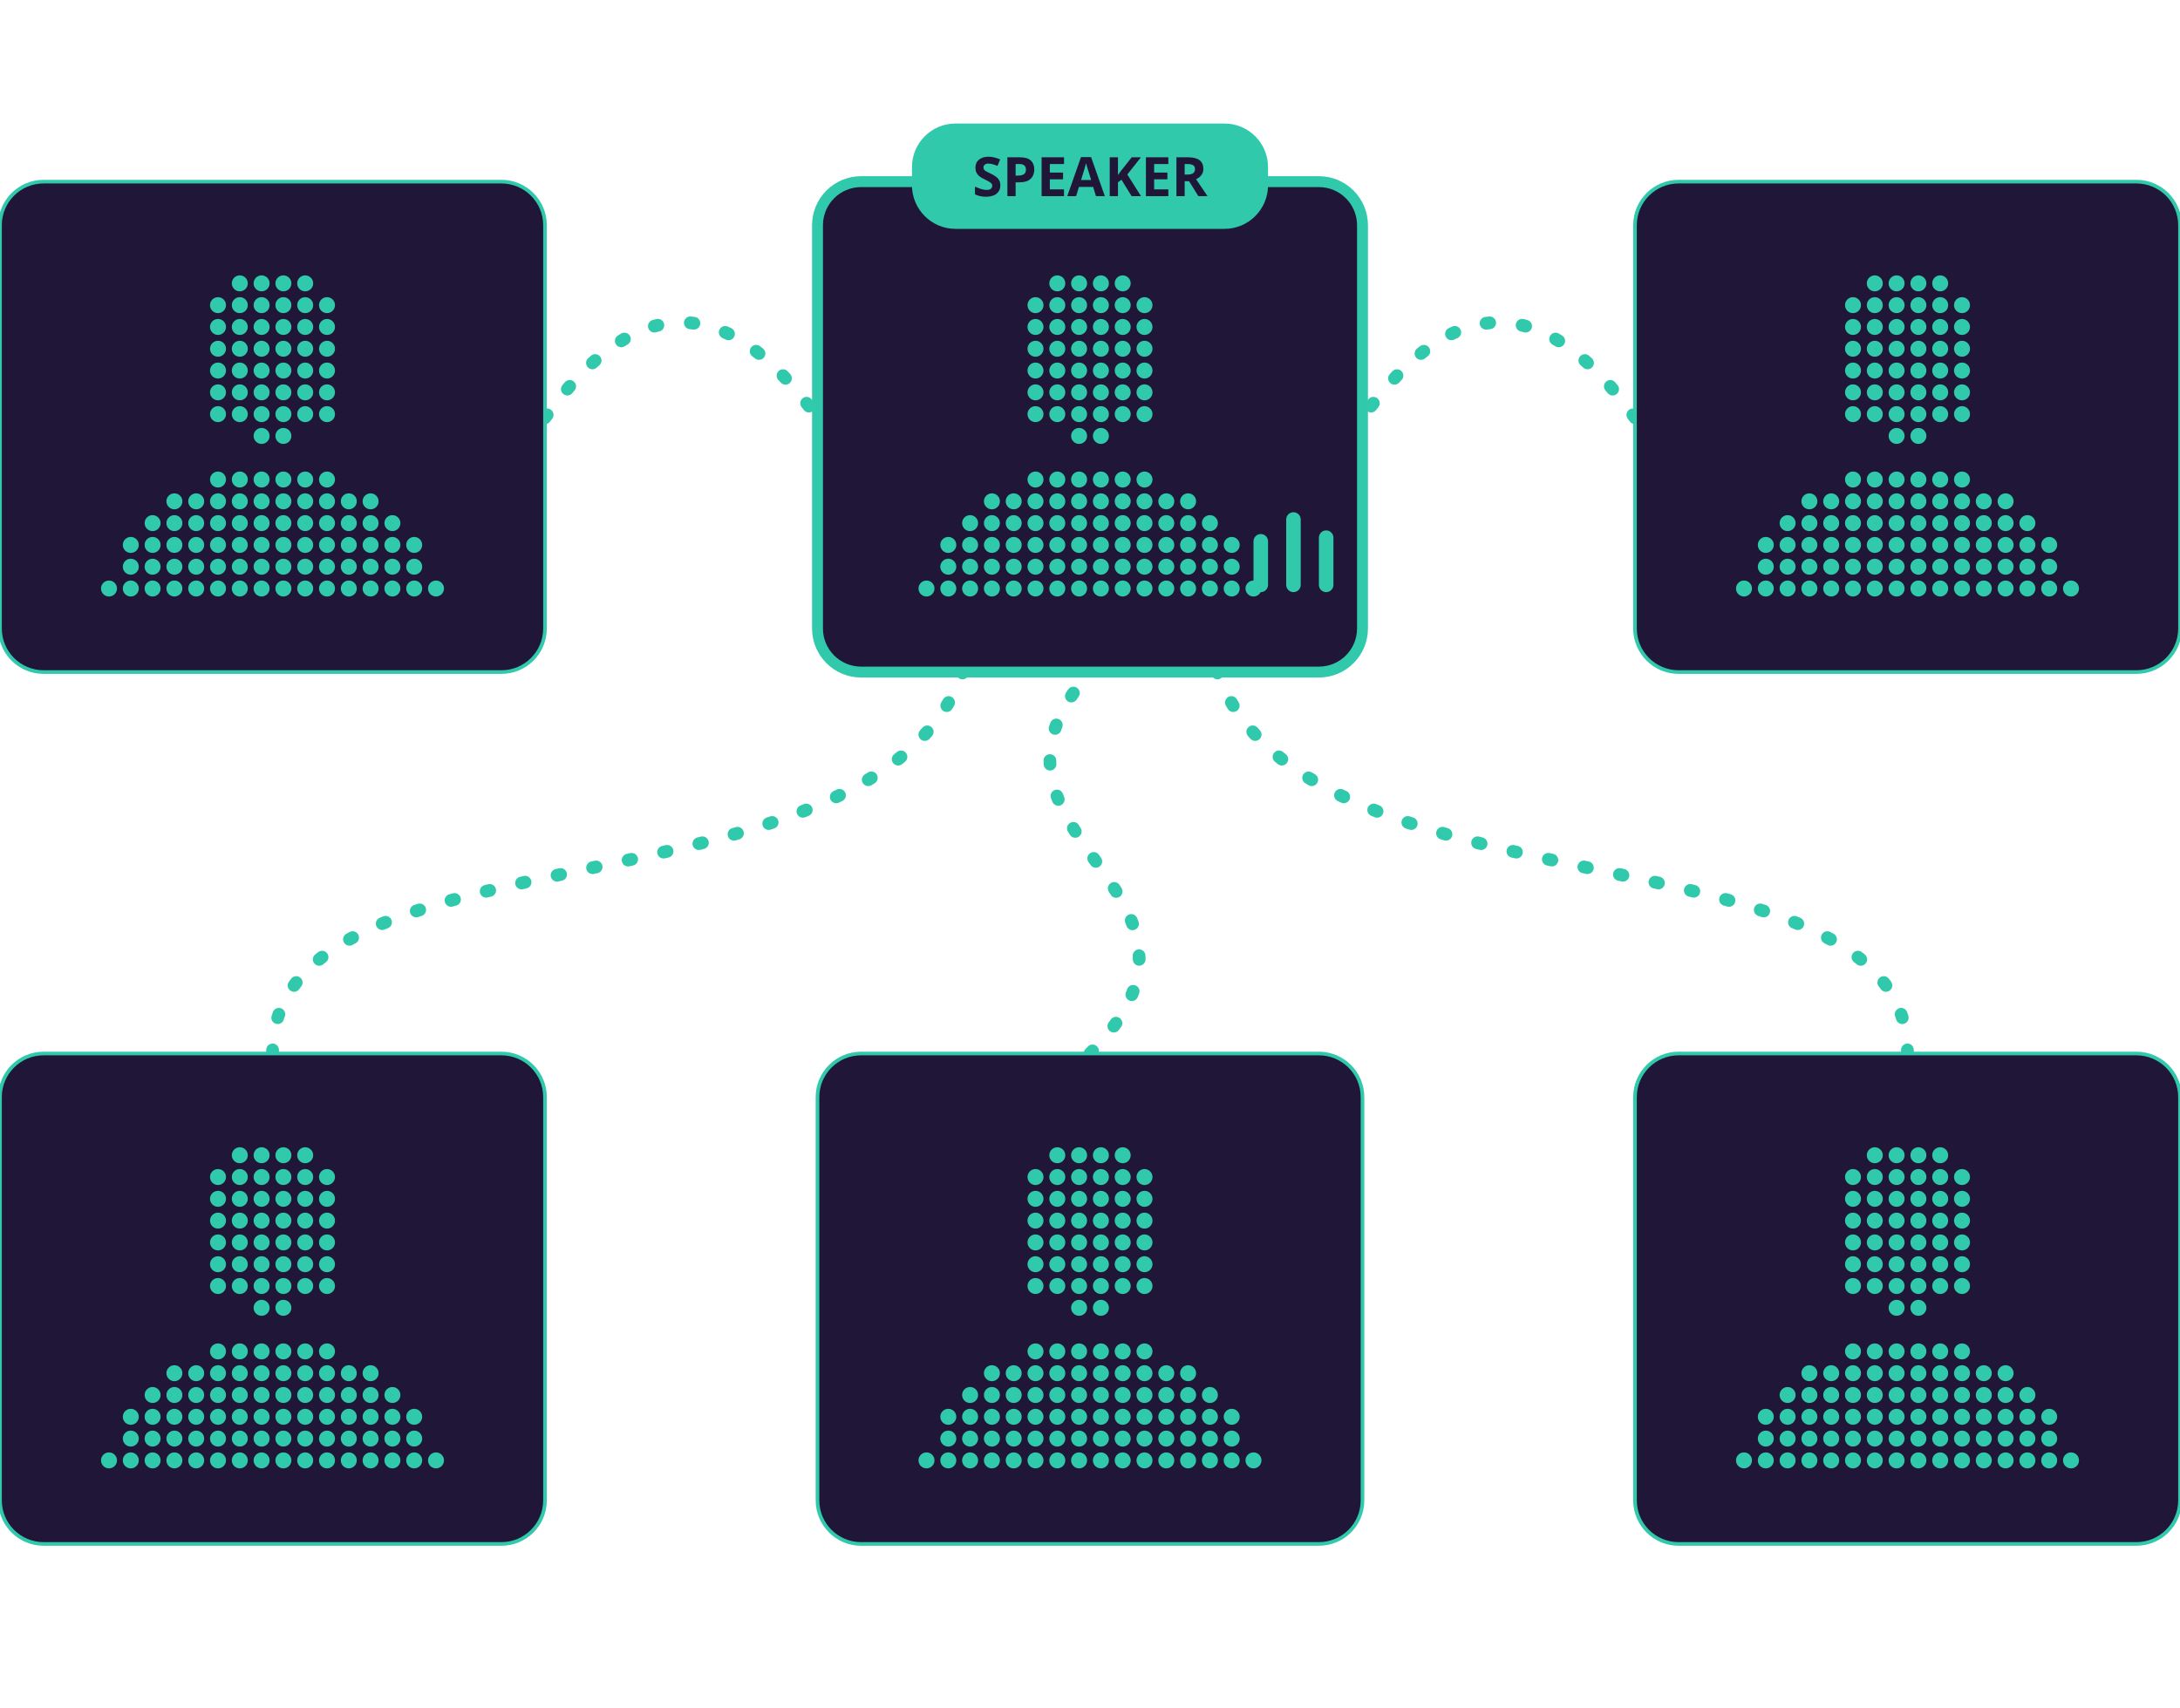
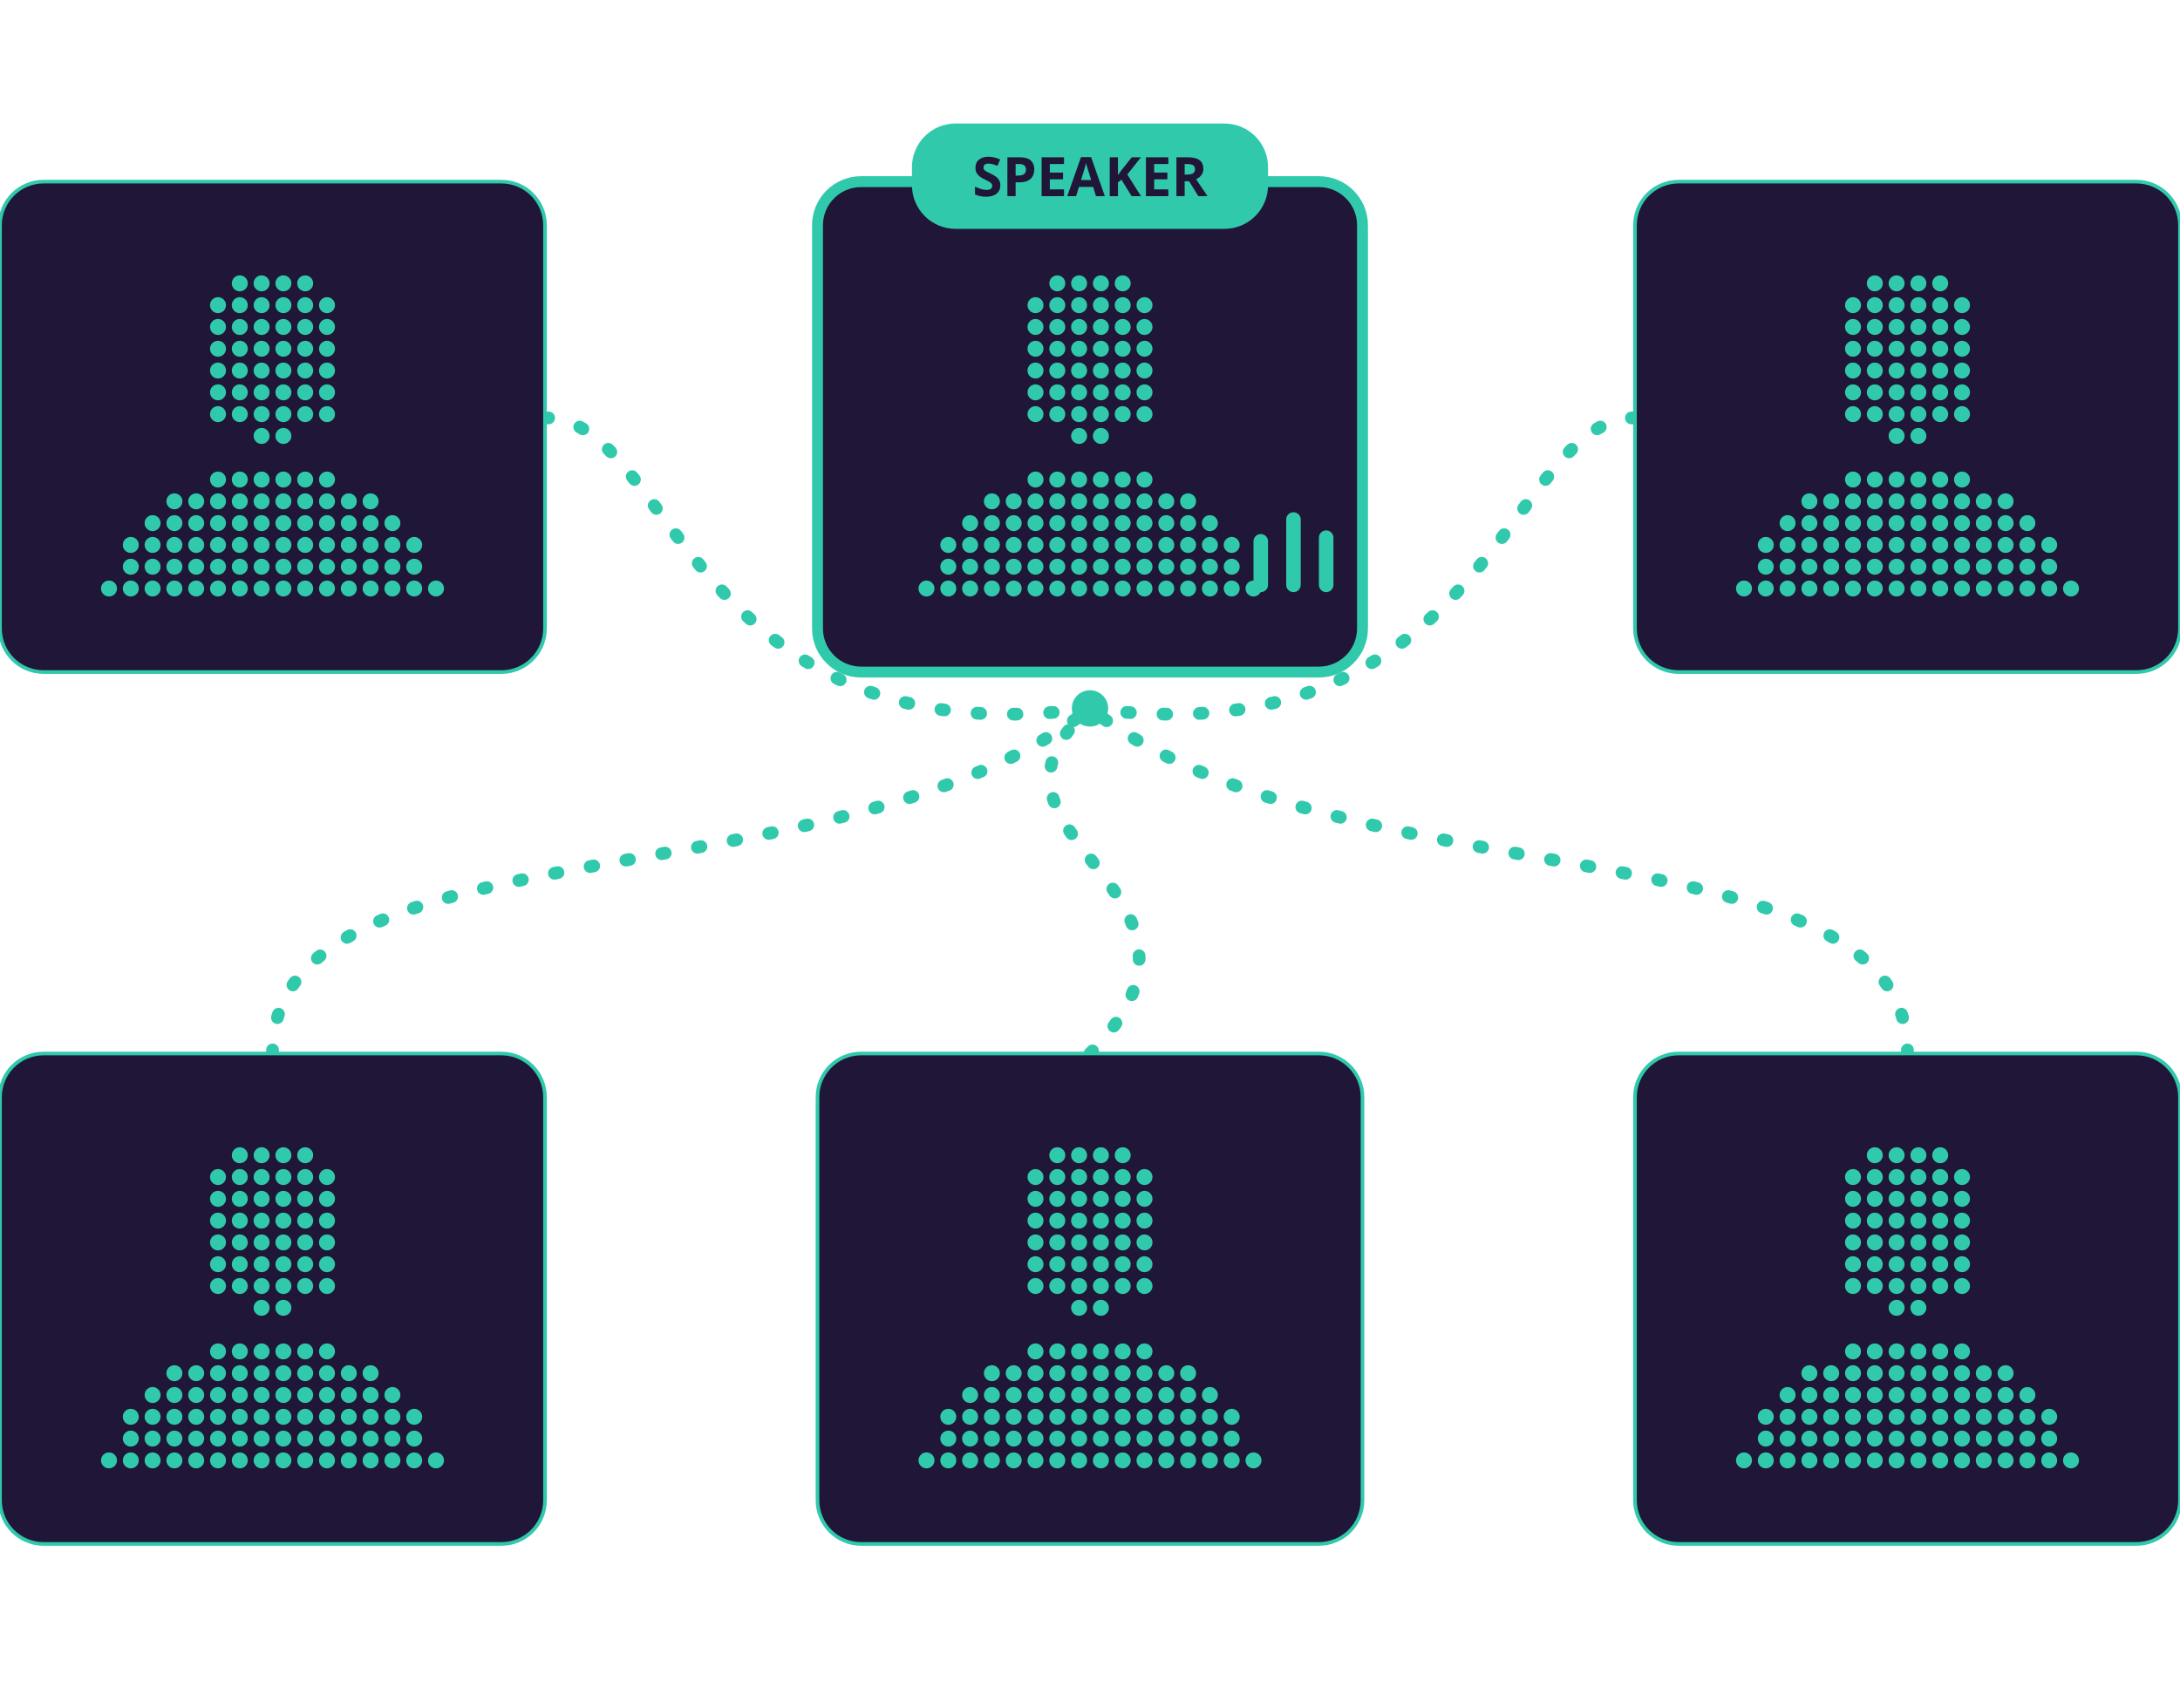
<svg xmlns="http://www.w3.org/2000/svg" viewBox="0 0 600 470">
  <style>.links{animation:flow 3s linear infinite}.voice{animation:voice 1s ease-in-out infinite;transform-box:fill-box;transform-origin:center}.v2{animation-delay:.2s}.v3{animation-delay:.4s}@keyframes flow{to{stroke-dashoffset:-40}}@keyframes voice{50%{transform:scaleY(.4)}}@media(prefers-reduced-motion:reduce){*{animation:none!important}}</style>
  <g class="links" fill="none" stroke="#31C9AC" stroke-width="3.5" stroke-dasharray="1 9" stroke-linecap="round">
-     <path d="M150 115C175 80 200 80 225 115" />
-     <path d="M450 115C425 80 400 80 375 115" />
-     <path d="M75 290C75 225 240 255 265 185" />
-     <path d="M300 290C345 245 260 230 300 185" />
-     <path d="M525 290C525 225 360 255 335 185" />
+     <path d="M150 115C185 115 190 210 300 195" />
+     <path d="M450 115C415 115 410 210 300 195" />
+     <path d="M75 290C75 225 230 250 300 195" />
+     <path d="M300 290C345 245 260 230 300 195" />
+     <path d="M525 290C525 225 370 250 300 195" />
  </g>
  <rect x="0" y="50" width="150" height="135" rx="12" fill="#201637" stroke="#31C9AC" stroke-width="1" />
  <g fill="#31C9AC">
    <circle cx="66" cy="78" r="2.2" />
    <circle cx="72" cy="78" r="2.2" />
    <circle cx="78" cy="78" r="2.2" />
    <circle cx="84" cy="78" r="2.2" />
    <circle cx="60" cy="84" r="2.2" />
    <circle cx="66" cy="84" r="2.2" />
    <circle cx="72" cy="84" r="2.2" />
    <circle cx="78" cy="84" r="2.2" />
    <circle cx="84" cy="84" r="2.2" />
    <circle cx="90" cy="84" r="2.2" />
    <circle cx="60" cy="90" r="2.2" />
    <circle cx="66" cy="90" r="2.2" />
    <circle cx="72" cy="90" r="2.2" />
    <circle cx="78" cy="90" r="2.2" />
    <circle cx="84" cy="90" r="2.2" />
    <circle cx="90" cy="90" r="2.2" />
    <circle cx="60" cy="96" r="2.2" />
    <circle cx="66" cy="96" r="2.2" />
    <circle cx="72" cy="96" r="2.2" />
    <circle cx="78" cy="96" r="2.2" />
    <circle cx="84" cy="96" r="2.2" />
    <circle cx="90" cy="96" r="2.2" />
    <circle cx="60" cy="102" r="2.2" />
    <circle cx="66" cy="102" r="2.2" />
    <circle cx="72" cy="102" r="2.2" />
    <circle cx="78" cy="102" r="2.2" />
    <circle cx="84" cy="102" r="2.2" />
    <circle cx="90" cy="102" r="2.2" />
    <circle cx="60" cy="108" r="2.2" />
    <circle cx="66" cy="108" r="2.2" />
    <circle cx="72" cy="108" r="2.2" />
    <circle cx="78" cy="108" r="2.2" />
    <circle cx="84" cy="108" r="2.2" />
    <circle cx="90" cy="108" r="2.2" />
    <circle cx="60" cy="114" r="2.2" />
    <circle cx="66" cy="114" r="2.2" />
    <circle cx="72" cy="114" r="2.2" />
    <circle cx="78" cy="114" r="2.2" />
    <circle cx="84" cy="114" r="2.2" />
    <circle cx="90" cy="114" r="2.2" />
    <circle cx="72" cy="120" r="2.2" />
    <circle cx="78" cy="120" r="2.2" />
    <circle cx="60" cy="132" r="2.2" />
    <circle cx="66" cy="132" r="2.2" />
    <circle cx="72" cy="132" r="2.2" />
    <circle cx="78" cy="132" r="2.2" />
    <circle cx="84" cy="132" r="2.2" />
    <circle cx="90" cy="132" r="2.2" />
    <circle cx="48" cy="138" r="2.2" />
    <circle cx="54" cy="138" r="2.2" />
    <circle cx="60" cy="138" r="2.2" />
    <circle cx="66" cy="138" r="2.2" />
    <circle cx="72" cy="138" r="2.2" />
    <circle cx="78" cy="138" r="2.2" />
    <circle cx="84" cy="138" r="2.2" />
    <circle cx="90" cy="138" r="2.2" />
    <circle cx="96" cy="138" r="2.2" />
    <circle cx="102" cy="138" r="2.2" />
    <circle cx="42" cy="144" r="2.2" />
    <circle cx="48" cy="144" r="2.2" />
    <circle cx="54" cy="144" r="2.2" />
    <circle cx="60" cy="144" r="2.2" />
    <circle cx="66" cy="144" r="2.2" />
    <circle cx="72" cy="144" r="2.2" />
    <circle cx="78" cy="144" r="2.2" />
    <circle cx="84" cy="144" r="2.2" />
    <circle cx="90" cy="144" r="2.2" />
    <circle cx="96" cy="144" r="2.2" />
    <circle cx="102" cy="144" r="2.2" />
    <circle cx="108" cy="144" r="2.2" />
    <circle cx="36" cy="150" r="2.2" />
    <circle cx="42" cy="150" r="2.2" />
    <circle cx="48" cy="150" r="2.2" />
    <circle cx="54" cy="150" r="2.2" />
    <circle cx="60" cy="150" r="2.2" />
    <circle cx="66" cy="150" r="2.2" />
    <circle cx="72" cy="150" r="2.2" />
    <circle cx="78" cy="150" r="2.2" />
    <circle cx="84" cy="150" r="2.2" />
    <circle cx="90" cy="150" r="2.2" />
    <circle cx="96" cy="150" r="2.2" />
    <circle cx="102" cy="150" r="2.2" />
    <circle cx="108" cy="150" r="2.2" />
    <circle cx="114" cy="150" r="2.2" />
    <circle cx="36" cy="156" r="2.2" />
    <circle cx="42" cy="156" r="2.2" />
    <circle cx="48" cy="156" r="2.2" />
    <circle cx="54" cy="156" r="2.2" />
    <circle cx="60" cy="156" r="2.2" />
    <circle cx="66" cy="156" r="2.2" />
    <circle cx="72" cy="156" r="2.2" />
    <circle cx="78" cy="156" r="2.2" />
    <circle cx="84" cy="156" r="2.2" />
    <circle cx="90" cy="156" r="2.2" />
    <circle cx="96" cy="156" r="2.2" />
    <circle cx="102" cy="156" r="2.2" />
    <circle cx="108" cy="156" r="2.2" />
    <circle cx="114" cy="156" r="2.2" />
    <circle cx="30" cy="162" r="2.2" />
    <circle cx="36" cy="162" r="2.2" />
    <circle cx="42" cy="162" r="2.2" />
    <circle cx="48" cy="162" r="2.2" />
    <circle cx="54" cy="162" r="2.2" />
    <circle cx="60" cy="162" r="2.2" />
    <circle cx="66" cy="162" r="2.2" />
    <circle cx="72" cy="162" r="2.2" />
    <circle cx="78" cy="162" r="2.2" />
    <circle cx="84" cy="162" r="2.2" />
    <circle cx="90" cy="162" r="2.2" />
    <circle cx="96" cy="162" r="2.2" />
    <circle cx="102" cy="162" r="2.2" />
    <circle cx="108" cy="162" r="2.2" />
    <circle cx="114" cy="162" r="2.2" />
    <circle cx="120" cy="162" r="2.2" />
  </g>
  <rect x="225" y="50" width="150" height="135" rx="12" fill="#201637" stroke="#31C9AC" stroke-width="3" />
  <g fill="#31C9AC">
    <circle cx="291" cy="78" r="2.2" />
    <circle cx="297" cy="78" r="2.2" />
    <circle cx="303" cy="78" r="2.2" />
    <circle cx="309" cy="78" r="2.2" />
    <circle cx="285" cy="84" r="2.2" />
    <circle cx="291" cy="84" r="2.2" />
    <circle cx="297" cy="84" r="2.2" />
    <circle cx="303" cy="84" r="2.2" />
    <circle cx="309" cy="84" r="2.2" />
    <circle cx="315" cy="84" r="2.2" />
    <circle cx="285" cy="90" r="2.2" />
    <circle cx="291" cy="90" r="2.2" />
    <circle cx="297" cy="90" r="2.2" />
    <circle cx="303" cy="90" r="2.2" />
    <circle cx="309" cy="90" r="2.2" />
    <circle cx="315" cy="90" r="2.2" />
    <circle cx="285" cy="96" r="2.2" />
    <circle cx="291" cy="96" r="2.2" />
    <circle cx="297" cy="96" r="2.2" />
    <circle cx="303" cy="96" r="2.2" />
    <circle cx="309" cy="96" r="2.2" />
    <circle cx="315" cy="96" r="2.2" />
    <circle cx="285" cy="102" r="2.2" />
    <circle cx="291" cy="102" r="2.2" />
    <circle cx="297" cy="102" r="2.2" />
    <circle cx="303" cy="102" r="2.2" />
    <circle cx="309" cy="102" r="2.2" />
    <circle cx="315" cy="102" r="2.2" />
    <circle cx="285" cy="108" r="2.2" />
    <circle cx="291" cy="108" r="2.2" />
    <circle cx="297" cy="108" r="2.2" />
    <circle cx="303" cy="108" r="2.2" />
    <circle cx="309" cy="108" r="2.2" />
    <circle cx="315" cy="108" r="2.2" />
    <circle cx="285" cy="114" r="2.2" />
    <circle cx="291" cy="114" r="2.2" />
    <circle cx="297" cy="114" r="2.2" />
    <circle cx="303" cy="114" r="2.2" />
    <circle cx="309" cy="114" r="2.2" />
    <circle cx="315" cy="114" r="2.2" />
    <circle cx="297" cy="120" r="2.2" />
    <circle cx="303" cy="120" r="2.2" />
    <circle cx="285" cy="132" r="2.2" />
    <circle cx="291" cy="132" r="2.2" />
    <circle cx="297" cy="132" r="2.2" />
    <circle cx="303" cy="132" r="2.2" />
    <circle cx="309" cy="132" r="2.2" />
    <circle cx="315" cy="132" r="2.2" />
    <circle cx="273" cy="138" r="2.2" />
    <circle cx="279" cy="138" r="2.2" />
    <circle cx="285" cy="138" r="2.2" />
    <circle cx="291" cy="138" r="2.2" />
    <circle cx="297" cy="138" r="2.2" />
    <circle cx="303" cy="138" r="2.2" />
    <circle cx="309" cy="138" r="2.2" />
    <circle cx="315" cy="138" r="2.2" />
    <circle cx="321" cy="138" r="2.2" />
    <circle cx="327" cy="138" r="2.2" />
    <circle cx="267" cy="144" r="2.2" />
    <circle cx="273" cy="144" r="2.2" />
    <circle cx="279" cy="144" r="2.2" />
    <circle cx="285" cy="144" r="2.2" />
    <circle cx="291" cy="144" r="2.2" />
    <circle cx="297" cy="144" r="2.2" />
    <circle cx="303" cy="144" r="2.2" />
    <circle cx="309" cy="144" r="2.2" />
    <circle cx="315" cy="144" r="2.2" />
    <circle cx="321" cy="144" r="2.2" />
    <circle cx="327" cy="144" r="2.2" />
    <circle cx="333" cy="144" r="2.2" />
    <circle cx="261" cy="150" r="2.2" />
    <circle cx="267" cy="150" r="2.2" />
    <circle cx="273" cy="150" r="2.2" />
    <circle cx="279" cy="150" r="2.2" />
    <circle cx="285" cy="150" r="2.2" />
    <circle cx="291" cy="150" r="2.2" />
    <circle cx="297" cy="150" r="2.2" />
    <circle cx="303" cy="150" r="2.2" />
    <circle cx="309" cy="150" r="2.2" />
    <circle cx="315" cy="150" r="2.2" />
    <circle cx="321" cy="150" r="2.2" />
    <circle cx="327" cy="150" r="2.2" />
    <circle cx="333" cy="150" r="2.2" />
    <circle cx="339" cy="150" r="2.2" />
    <circle cx="261" cy="156" r="2.2" />
    <circle cx="267" cy="156" r="2.2" />
    <circle cx="273" cy="156" r="2.2" />
    <circle cx="279" cy="156" r="2.2" />
    <circle cx="285" cy="156" r="2.2" />
    <circle cx="291" cy="156" r="2.2" />
    <circle cx="297" cy="156" r="2.2" />
    <circle cx="303" cy="156" r="2.2" />
    <circle cx="309" cy="156" r="2.2" />
    <circle cx="315" cy="156" r="2.2" />
    <circle cx="321" cy="156" r="2.2" />
    <circle cx="327" cy="156" r="2.2" />
    <circle cx="333" cy="156" r="2.2" />
    <circle cx="339" cy="156" r="2.2" />
    <circle cx="255" cy="162" r="2.2" />
    <circle cx="261" cy="162" r="2.2" />
    <circle cx="267" cy="162" r="2.2" />
    <circle cx="273" cy="162" r="2.2" />
    <circle cx="279" cy="162" r="2.2" />
    <circle cx="285" cy="162" r="2.2" />
    <circle cx="291" cy="162" r="2.2" />
    <circle cx="297" cy="162" r="2.2" />
    <circle cx="303" cy="162" r="2.2" />
    <circle cx="309" cy="162" r="2.2" />
    <circle cx="315" cy="162" r="2.2" />
    <circle cx="321" cy="162" r="2.2" />
    <circle cx="327" cy="162" r="2.2" />
    <circle cx="333" cy="162" r="2.2" />
    <circle cx="339" cy="162" r="2.2" />
    <circle cx="345" cy="162" r="2.2" />
  </g>
  <rect x="450" y="50" width="150" height="135" rx="12" fill="#201637" stroke="#31C9AC" stroke-width="1" />
  <g fill="#31C9AC">
    <circle cx="516" cy="78" r="2.2" />
    <circle cx="522" cy="78" r="2.2" />
    <circle cx="528" cy="78" r="2.2" />
    <circle cx="534" cy="78" r="2.2" />
    <circle cx="510" cy="84" r="2.2" />
    <circle cx="516" cy="84" r="2.2" />
    <circle cx="522" cy="84" r="2.2" />
    <circle cx="528" cy="84" r="2.2" />
    <circle cx="534" cy="84" r="2.2" />
    <circle cx="540" cy="84" r="2.2" />
    <circle cx="510" cy="90" r="2.2" />
    <circle cx="516" cy="90" r="2.2" />
    <circle cx="522" cy="90" r="2.2" />
    <circle cx="528" cy="90" r="2.2" />
    <circle cx="534" cy="90" r="2.2" />
    <circle cx="540" cy="90" r="2.2" />
    <circle cx="510" cy="96" r="2.2" />
    <circle cx="516" cy="96" r="2.2" />
    <circle cx="522" cy="96" r="2.2" />
    <circle cx="528" cy="96" r="2.2" />
    <circle cx="534" cy="96" r="2.2" />
    <circle cx="540" cy="96" r="2.2" />
    <circle cx="510" cy="102" r="2.2" />
    <circle cx="516" cy="102" r="2.2" />
    <circle cx="522" cy="102" r="2.2" />
    <circle cx="528" cy="102" r="2.2" />
    <circle cx="534" cy="102" r="2.2" />
    <circle cx="540" cy="102" r="2.2" />
    <circle cx="510" cy="108" r="2.2" />
    <circle cx="516" cy="108" r="2.2" />
    <circle cx="522" cy="108" r="2.2" />
    <circle cx="528" cy="108" r="2.2" />
    <circle cx="534" cy="108" r="2.2" />
    <circle cx="540" cy="108" r="2.2" />
    <circle cx="510" cy="114" r="2.2" />
    <circle cx="516" cy="114" r="2.2" />
    <circle cx="522" cy="114" r="2.2" />
    <circle cx="528" cy="114" r="2.2" />
    <circle cx="534" cy="114" r="2.2" />
    <circle cx="540" cy="114" r="2.2" />
    <circle cx="522" cy="120" r="2.2" />
    <circle cx="528" cy="120" r="2.2" />
    <circle cx="510" cy="132" r="2.2" />
    <circle cx="516" cy="132" r="2.2" />
    <circle cx="522" cy="132" r="2.2" />
    <circle cx="528" cy="132" r="2.2" />
    <circle cx="534" cy="132" r="2.2" />
    <circle cx="540" cy="132" r="2.2" />
    <circle cx="498" cy="138" r="2.2" />
    <circle cx="504" cy="138" r="2.2" />
    <circle cx="510" cy="138" r="2.2" />
    <circle cx="516" cy="138" r="2.2" />
    <circle cx="522" cy="138" r="2.2" />
    <circle cx="528" cy="138" r="2.2" />
    <circle cx="534" cy="138" r="2.2" />
    <circle cx="540" cy="138" r="2.2" />
    <circle cx="546" cy="138" r="2.2" />
    <circle cx="552" cy="138" r="2.2" />
    <circle cx="492" cy="144" r="2.2" />
    <circle cx="498" cy="144" r="2.2" />
    <circle cx="504" cy="144" r="2.2" />
    <circle cx="510" cy="144" r="2.2" />
    <circle cx="516" cy="144" r="2.2" />
    <circle cx="522" cy="144" r="2.2" />
    <circle cx="528" cy="144" r="2.2" />
    <circle cx="534" cy="144" r="2.2" />
    <circle cx="540" cy="144" r="2.2" />
    <circle cx="546" cy="144" r="2.2" />
    <circle cx="552" cy="144" r="2.2" />
    <circle cx="558" cy="144" r="2.2" />
    <circle cx="486" cy="150" r="2.2" />
    <circle cx="492" cy="150" r="2.2" />
    <circle cx="498" cy="150" r="2.2" />
    <circle cx="504" cy="150" r="2.2" />
    <circle cx="510" cy="150" r="2.2" />
    <circle cx="516" cy="150" r="2.2" />
    <circle cx="522" cy="150" r="2.2" />
    <circle cx="528" cy="150" r="2.2" />
    <circle cx="534" cy="150" r="2.2" />
    <circle cx="540" cy="150" r="2.2" />
    <circle cx="546" cy="150" r="2.2" />
    <circle cx="552" cy="150" r="2.2" />
    <circle cx="558" cy="150" r="2.2" />
    <circle cx="564" cy="150" r="2.2" />
    <circle cx="486" cy="156" r="2.2" />
    <circle cx="492" cy="156" r="2.2" />
    <circle cx="498" cy="156" r="2.2" />
    <circle cx="504" cy="156" r="2.2" />
    <circle cx="510" cy="156" r="2.2" />
    <circle cx="516" cy="156" r="2.2" />
    <circle cx="522" cy="156" r="2.2" />
    <circle cx="528" cy="156" r="2.2" />
    <circle cx="534" cy="156" r="2.2" />
    <circle cx="540" cy="156" r="2.2" />
    <circle cx="546" cy="156" r="2.2" />
    <circle cx="552" cy="156" r="2.2" />
    <circle cx="558" cy="156" r="2.2" />
    <circle cx="564" cy="156" r="2.2" />
    <circle cx="480" cy="162" r="2.2" />
    <circle cx="486" cy="162" r="2.2" />
    <circle cx="492" cy="162" r="2.2" />
    <circle cx="498" cy="162" r="2.2" />
    <circle cx="504" cy="162" r="2.2" />
    <circle cx="510" cy="162" r="2.2" />
    <circle cx="516" cy="162" r="2.2" />
    <circle cx="522" cy="162" r="2.2" />
    <circle cx="528" cy="162" r="2.2" />
    <circle cx="534" cy="162" r="2.2" />
    <circle cx="540" cy="162" r="2.2" />
    <circle cx="546" cy="162" r="2.2" />
    <circle cx="552" cy="162" r="2.2" />
    <circle cx="558" cy="162" r="2.2" />
    <circle cx="564" cy="162" r="2.2" />
    <circle cx="570" cy="162" r="2.2" />
  </g>
  <rect x="0" y="290" width="150" height="135" rx="12" fill="#201637" stroke="#31C9AC" stroke-width="1" />
  <g fill="#31C9AC">
    <circle cx="66" cy="318" r="2.2" />
    <circle cx="72" cy="318" r="2.2" />
    <circle cx="78" cy="318" r="2.2" />
    <circle cx="84" cy="318" r="2.2" />
    <circle cx="60" cy="324" r="2.2" />
    <circle cx="66" cy="324" r="2.2" />
    <circle cx="72" cy="324" r="2.2" />
    <circle cx="78" cy="324" r="2.2" />
    <circle cx="84" cy="324" r="2.2" />
    <circle cx="90" cy="324" r="2.2" />
    <circle cx="60" cy="330" r="2.2" />
    <circle cx="66" cy="330" r="2.2" />
    <circle cx="72" cy="330" r="2.2" />
    <circle cx="78" cy="330" r="2.2" />
    <circle cx="84" cy="330" r="2.2" />
    <circle cx="90" cy="330" r="2.2" />
    <circle cx="60" cy="336" r="2.2" />
    <circle cx="66" cy="336" r="2.2" />
    <circle cx="72" cy="336" r="2.2" />
    <circle cx="78" cy="336" r="2.2" />
    <circle cx="84" cy="336" r="2.2" />
    <circle cx="90" cy="336" r="2.2" />
    <circle cx="60" cy="342" r="2.2" />
    <circle cx="66" cy="342" r="2.2" />
    <circle cx="72" cy="342" r="2.2" />
    <circle cx="78" cy="342" r="2.2" />
    <circle cx="84" cy="342" r="2.2" />
    <circle cx="90" cy="342" r="2.2" />
    <circle cx="60" cy="348" r="2.2" />
    <circle cx="66" cy="348" r="2.2" />
    <circle cx="72" cy="348" r="2.2" />
    <circle cx="78" cy="348" r="2.2" />
    <circle cx="84" cy="348" r="2.2" />
    <circle cx="90" cy="348" r="2.2" />
    <circle cx="60" cy="354" r="2.2" />
    <circle cx="66" cy="354" r="2.2" />
    <circle cx="72" cy="354" r="2.2" />
    <circle cx="78" cy="354" r="2.2" />
    <circle cx="84" cy="354" r="2.2" />
    <circle cx="90" cy="354" r="2.2" />
    <circle cx="72" cy="360" r="2.2" />
    <circle cx="78" cy="360" r="2.2" />
    <circle cx="60" cy="372" r="2.2" />
    <circle cx="66" cy="372" r="2.2" />
    <circle cx="72" cy="372" r="2.2" />
    <circle cx="78" cy="372" r="2.2" />
    <circle cx="84" cy="372" r="2.2" />
    <circle cx="90" cy="372" r="2.2" />
    <circle cx="48" cy="378" r="2.2" />
    <circle cx="54" cy="378" r="2.2" />
    <circle cx="60" cy="378" r="2.2" />
    <circle cx="66" cy="378" r="2.2" />
    <circle cx="72" cy="378" r="2.2" />
    <circle cx="78" cy="378" r="2.2" />
    <circle cx="84" cy="378" r="2.2" />
    <circle cx="90" cy="378" r="2.2" />
    <circle cx="96" cy="378" r="2.2" />
    <circle cx="102" cy="378" r="2.2" />
    <circle cx="42" cy="384" r="2.2" />
    <circle cx="48" cy="384" r="2.2" />
    <circle cx="54" cy="384" r="2.2" />
    <circle cx="60" cy="384" r="2.2" />
    <circle cx="66" cy="384" r="2.2" />
    <circle cx="72" cy="384" r="2.2" />
    <circle cx="78" cy="384" r="2.2" />
    <circle cx="84" cy="384" r="2.2" />
    <circle cx="90" cy="384" r="2.2" />
    <circle cx="96" cy="384" r="2.2" />
    <circle cx="102" cy="384" r="2.2" />
    <circle cx="108" cy="384" r="2.2" />
    <circle cx="36" cy="390" r="2.2" />
    <circle cx="42" cy="390" r="2.2" />
    <circle cx="48" cy="390" r="2.2" />
    <circle cx="54" cy="390" r="2.2" />
    <circle cx="60" cy="390" r="2.2" />
    <circle cx="66" cy="390" r="2.2" />
    <circle cx="72" cy="390" r="2.2" />
    <circle cx="78" cy="390" r="2.2" />
    <circle cx="84" cy="390" r="2.2" />
    <circle cx="90" cy="390" r="2.2" />
    <circle cx="96" cy="390" r="2.2" />
    <circle cx="102" cy="390" r="2.2" />
    <circle cx="108" cy="390" r="2.2" />
    <circle cx="114" cy="390" r="2.2" />
    <circle cx="36" cy="396" r="2.2" />
    <circle cx="42" cy="396" r="2.2" />
    <circle cx="48" cy="396" r="2.2" />
    <circle cx="54" cy="396" r="2.2" />
    <circle cx="60" cy="396" r="2.2" />
    <circle cx="66" cy="396" r="2.2" />
    <circle cx="72" cy="396" r="2.2" />
    <circle cx="78" cy="396" r="2.2" />
    <circle cx="84" cy="396" r="2.2" />
    <circle cx="90" cy="396" r="2.2" />
    <circle cx="96" cy="396" r="2.2" />
    <circle cx="102" cy="396" r="2.2" />
    <circle cx="108" cy="396" r="2.2" />
    <circle cx="114" cy="396" r="2.2" />
    <circle cx="30" cy="402" r="2.2" />
    <circle cx="36" cy="402" r="2.2" />
    <circle cx="42" cy="402" r="2.2" />
    <circle cx="48" cy="402" r="2.2" />
    <circle cx="54" cy="402" r="2.2" />
    <circle cx="60" cy="402" r="2.2" />
    <circle cx="66" cy="402" r="2.2" />
    <circle cx="72" cy="402" r="2.2" />
    <circle cx="78" cy="402" r="2.2" />
    <circle cx="84" cy="402" r="2.2" />
    <circle cx="90" cy="402" r="2.2" />
    <circle cx="96" cy="402" r="2.2" />
    <circle cx="102" cy="402" r="2.2" />
    <circle cx="108" cy="402" r="2.2" />
    <circle cx="114" cy="402" r="2.2" />
    <circle cx="120" cy="402" r="2.2" />
  </g>
  <rect x="225" y="290" width="150" height="135" rx="12" fill="#201637" stroke="#31C9AC" stroke-width="1" />
  <g fill="#31C9AC">
    <circle cx="291" cy="318" r="2.2" />
    <circle cx="297" cy="318" r="2.2" />
    <circle cx="303" cy="318" r="2.2" />
    <circle cx="309" cy="318" r="2.2" />
    <circle cx="285" cy="324" r="2.2" />
    <circle cx="291" cy="324" r="2.2" />
    <circle cx="297" cy="324" r="2.2" />
    <circle cx="303" cy="324" r="2.2" />
    <circle cx="309" cy="324" r="2.2" />
    <circle cx="315" cy="324" r="2.2" />
    <circle cx="285" cy="330" r="2.2" />
    <circle cx="291" cy="330" r="2.2" />
    <circle cx="297" cy="330" r="2.2" />
    <circle cx="303" cy="330" r="2.2" />
    <circle cx="309" cy="330" r="2.2" />
    <circle cx="315" cy="330" r="2.2" />
    <circle cx="285" cy="336" r="2.2" />
    <circle cx="291" cy="336" r="2.2" />
    <circle cx="297" cy="336" r="2.2" />
    <circle cx="303" cy="336" r="2.2" />
    <circle cx="309" cy="336" r="2.2" />
    <circle cx="315" cy="336" r="2.2" />
    <circle cx="285" cy="342" r="2.2" />
    <circle cx="291" cy="342" r="2.2" />
    <circle cx="297" cy="342" r="2.2" />
    <circle cx="303" cy="342" r="2.2" />
    <circle cx="309" cy="342" r="2.2" />
    <circle cx="315" cy="342" r="2.2" />
    <circle cx="285" cy="348" r="2.2" />
    <circle cx="291" cy="348" r="2.2" />
    <circle cx="297" cy="348" r="2.2" />
    <circle cx="303" cy="348" r="2.2" />
    <circle cx="309" cy="348" r="2.2" />
    <circle cx="315" cy="348" r="2.2" />
    <circle cx="285" cy="354" r="2.2" />
    <circle cx="291" cy="354" r="2.2" />
    <circle cx="297" cy="354" r="2.2" />
    <circle cx="303" cy="354" r="2.2" />
    <circle cx="309" cy="354" r="2.2" />
    <circle cx="315" cy="354" r="2.2" />
    <circle cx="297" cy="360" r="2.2" />
    <circle cx="303" cy="360" r="2.2" />
    <circle cx="285" cy="372" r="2.2" />
    <circle cx="291" cy="372" r="2.2" />
    <circle cx="297" cy="372" r="2.2" />
    <circle cx="303" cy="372" r="2.2" />
    <circle cx="309" cy="372" r="2.2" />
    <circle cx="315" cy="372" r="2.2" />
    <circle cx="273" cy="378" r="2.2" />
    <circle cx="279" cy="378" r="2.2" />
    <circle cx="285" cy="378" r="2.2" />
    <circle cx="291" cy="378" r="2.2" />
    <circle cx="297" cy="378" r="2.2" />
    <circle cx="303" cy="378" r="2.2" />
    <circle cx="309" cy="378" r="2.2" />
    <circle cx="315" cy="378" r="2.2" />
    <circle cx="321" cy="378" r="2.2" />
    <circle cx="327" cy="378" r="2.2" />
    <circle cx="267" cy="384" r="2.2" />
    <circle cx="273" cy="384" r="2.2" />
    <circle cx="279" cy="384" r="2.2" />
    <circle cx="285" cy="384" r="2.2" />
    <circle cx="291" cy="384" r="2.2" />
    <circle cx="297" cy="384" r="2.2" />
    <circle cx="303" cy="384" r="2.2" />
    <circle cx="309" cy="384" r="2.2" />
    <circle cx="315" cy="384" r="2.2" />
    <circle cx="321" cy="384" r="2.2" />
    <circle cx="327" cy="384" r="2.2" />
    <circle cx="333" cy="384" r="2.2" />
    <circle cx="261" cy="390" r="2.2" />
    <circle cx="267" cy="390" r="2.2" />
    <circle cx="273" cy="390" r="2.2" />
    <circle cx="279" cy="390" r="2.2" />
    <circle cx="285" cy="390" r="2.2" />
    <circle cx="291" cy="390" r="2.2" />
    <circle cx="297" cy="390" r="2.2" />
    <circle cx="303" cy="390" r="2.2" />
    <circle cx="309" cy="390" r="2.2" />
    <circle cx="315" cy="390" r="2.2" />
    <circle cx="321" cy="390" r="2.2" />
    <circle cx="327" cy="390" r="2.2" />
    <circle cx="333" cy="390" r="2.2" />
    <circle cx="339" cy="390" r="2.2" />
    <circle cx="261" cy="396" r="2.2" />
    <circle cx="267" cy="396" r="2.2" />
    <circle cx="273" cy="396" r="2.2" />
    <circle cx="279" cy="396" r="2.2" />
    <circle cx="285" cy="396" r="2.2" />
    <circle cx="291" cy="396" r="2.2" />
    <circle cx="297" cy="396" r="2.2" />
    <circle cx="303" cy="396" r="2.2" />
    <circle cx="309" cy="396" r="2.2" />
    <circle cx="315" cy="396" r="2.2" />
    <circle cx="321" cy="396" r="2.2" />
    <circle cx="327" cy="396" r="2.2" />
    <circle cx="333" cy="396" r="2.2" />
    <circle cx="339" cy="396" r="2.2" />
    <circle cx="255" cy="402" r="2.2" />
    <circle cx="261" cy="402" r="2.2" />
    <circle cx="267" cy="402" r="2.2" />
    <circle cx="273" cy="402" r="2.2" />
    <circle cx="279" cy="402" r="2.2" />
    <circle cx="285" cy="402" r="2.2" />
    <circle cx="291" cy="402" r="2.2" />
    <circle cx="297" cy="402" r="2.2" />
    <circle cx="303" cy="402" r="2.2" />
    <circle cx="309" cy="402" r="2.2" />
    <circle cx="315" cy="402" r="2.2" />
    <circle cx="321" cy="402" r="2.2" />
    <circle cx="327" cy="402" r="2.2" />
    <circle cx="333" cy="402" r="2.2" />
    <circle cx="339" cy="402" r="2.2" />
    <circle cx="345" cy="402" r="2.2" />
  </g>
  <rect x="450" y="290" width="150" height="135" rx="12" fill="#201637" stroke="#31C9AC" stroke-width="1" />
  <g fill="#31C9AC">
    <circle cx="516" cy="318" r="2.2" />
    <circle cx="522" cy="318" r="2.2" />
    <circle cx="528" cy="318" r="2.2" />
    <circle cx="534" cy="318" r="2.2" />
    <circle cx="510" cy="324" r="2.2" />
    <circle cx="516" cy="324" r="2.2" />
    <circle cx="522" cy="324" r="2.2" />
    <circle cx="528" cy="324" r="2.2" />
    <circle cx="534" cy="324" r="2.2" />
    <circle cx="540" cy="324" r="2.2" />
    <circle cx="510" cy="330" r="2.2" />
    <circle cx="516" cy="330" r="2.2" />
    <circle cx="522" cy="330" r="2.2" />
    <circle cx="528" cy="330" r="2.2" />
    <circle cx="534" cy="330" r="2.2" />
    <circle cx="540" cy="330" r="2.2" />
    <circle cx="510" cy="336" r="2.2" />
    <circle cx="516" cy="336" r="2.2" />
    <circle cx="522" cy="336" r="2.2" />
    <circle cx="528" cy="336" r="2.2" />
    <circle cx="534" cy="336" r="2.2" />
    <circle cx="540" cy="336" r="2.2" />
    <circle cx="510" cy="342" r="2.2" />
    <circle cx="516" cy="342" r="2.2" />
    <circle cx="522" cy="342" r="2.2" />
    <circle cx="528" cy="342" r="2.2" />
    <circle cx="534" cy="342" r="2.2" />
    <circle cx="540" cy="342" r="2.2" />
    <circle cx="510" cy="348" r="2.2" />
    <circle cx="516" cy="348" r="2.2" />
    <circle cx="522" cy="348" r="2.2" />
    <circle cx="528" cy="348" r="2.2" />
    <circle cx="534" cy="348" r="2.2" />
    <circle cx="540" cy="348" r="2.2" />
    <circle cx="510" cy="354" r="2.2" />
    <circle cx="516" cy="354" r="2.2" />
    <circle cx="522" cy="354" r="2.2" />
    <circle cx="528" cy="354" r="2.2" />
    <circle cx="534" cy="354" r="2.2" />
    <circle cx="540" cy="354" r="2.2" />
    <circle cx="522" cy="360" r="2.2" />
    <circle cx="528" cy="360" r="2.2" />
    <circle cx="510" cy="372" r="2.2" />
    <circle cx="516" cy="372" r="2.2" />
    <circle cx="522" cy="372" r="2.2" />
    <circle cx="528" cy="372" r="2.2" />
    <circle cx="534" cy="372" r="2.2" />
    <circle cx="540" cy="372" r="2.2" />
    <circle cx="498" cy="378" r="2.2" />
    <circle cx="504" cy="378" r="2.2" />
    <circle cx="510" cy="378" r="2.2" />
    <circle cx="516" cy="378" r="2.2" />
    <circle cx="522" cy="378" r="2.2" />
    <circle cx="528" cy="378" r="2.2" />
    <circle cx="534" cy="378" r="2.2" />
    <circle cx="540" cy="378" r="2.2" />
    <circle cx="546" cy="378" r="2.2" />
    <circle cx="552" cy="378" r="2.2" />
    <circle cx="492" cy="384" r="2.2" />
    <circle cx="498" cy="384" r="2.2" />
    <circle cx="504" cy="384" r="2.2" />
    <circle cx="510" cy="384" r="2.2" />
    <circle cx="516" cy="384" r="2.2" />
    <circle cx="522" cy="384" r="2.2" />
    <circle cx="528" cy="384" r="2.2" />
    <circle cx="534" cy="384" r="2.2" />
    <circle cx="540" cy="384" r="2.2" />
    <circle cx="546" cy="384" r="2.2" />
    <circle cx="552" cy="384" r="2.2" />
    <circle cx="558" cy="384" r="2.2" />
    <circle cx="486" cy="390" r="2.2" />
    <circle cx="492" cy="390" r="2.2" />
    <circle cx="498" cy="390" r="2.2" />
    <circle cx="504" cy="390" r="2.2" />
    <circle cx="510" cy="390" r="2.2" />
    <circle cx="516" cy="390" r="2.2" />
    <circle cx="522" cy="390" r="2.2" />
    <circle cx="528" cy="390" r="2.2" />
    <circle cx="534" cy="390" r="2.2" />
    <circle cx="540" cy="390" r="2.2" />
    <circle cx="546" cy="390" r="2.2" />
    <circle cx="552" cy="390" r="2.2" />
    <circle cx="558" cy="390" r="2.2" />
    <circle cx="564" cy="390" r="2.2" />
    <circle cx="486" cy="396" r="2.2" />
    <circle cx="492" cy="396" r="2.2" />
    <circle cx="498" cy="396" r="2.2" />
    <circle cx="504" cy="396" r="2.2" />
    <circle cx="510" cy="396" r="2.2" />
    <circle cx="516" cy="396" r="2.2" />
    <circle cx="522" cy="396" r="2.2" />
    <circle cx="528" cy="396" r="2.2" />
    <circle cx="534" cy="396" r="2.2" />
    <circle cx="540" cy="396" r="2.2" />
    <circle cx="546" cy="396" r="2.2" />
    <circle cx="552" cy="396" r="2.2" />
    <circle cx="558" cy="396" r="2.2" />
    <circle cx="564" cy="396" r="2.2" />
    <circle cx="480" cy="402" r="2.2" />
    <circle cx="486" cy="402" r="2.2" />
    <circle cx="492" cy="402" r="2.2" />
    <circle cx="498" cy="402" r="2.2" />
    <circle cx="504" cy="402" r="2.2" />
    <circle cx="510" cy="402" r="2.2" />
    <circle cx="516" cy="402" r="2.2" />
    <circle cx="522" cy="402" r="2.2" />
    <circle cx="528" cy="402" r="2.2" />
    <circle cx="534" cy="402" r="2.2" />
    <circle cx="540" cy="402" r="2.2" />
    <circle cx="546" cy="402" r="2.2" />
    <circle cx="552" cy="402" r="2.2" />
    <circle cx="558" cy="402" r="2.2" />
    <circle cx="564" cy="402" r="2.2" />
    <circle cx="570" cy="402" r="2.2" />
  </g>
  <rect x="251" y="34" width="98" height="29" rx="12" fill="#31C9AC" />
  <text x="300" y="54" text-anchor="middle" fill="#201637" font-family="sans-serif" font-size="15" font-weight="700">SPEAKER</text>
  <g fill="#31C9AC">
    <rect class="voice" x="345" y="147" width="4" height="16" rx="2" />
    <rect class="voice v2" x="354" y="141" width="4" height="22" rx="2" />
    <rect class="voice v3" x="363" y="146" width="4" height="17" rx="2" />
  </g>
+   <circle cx="300" cy="195" r="5" fill="#31C9AC" />
</svg>
